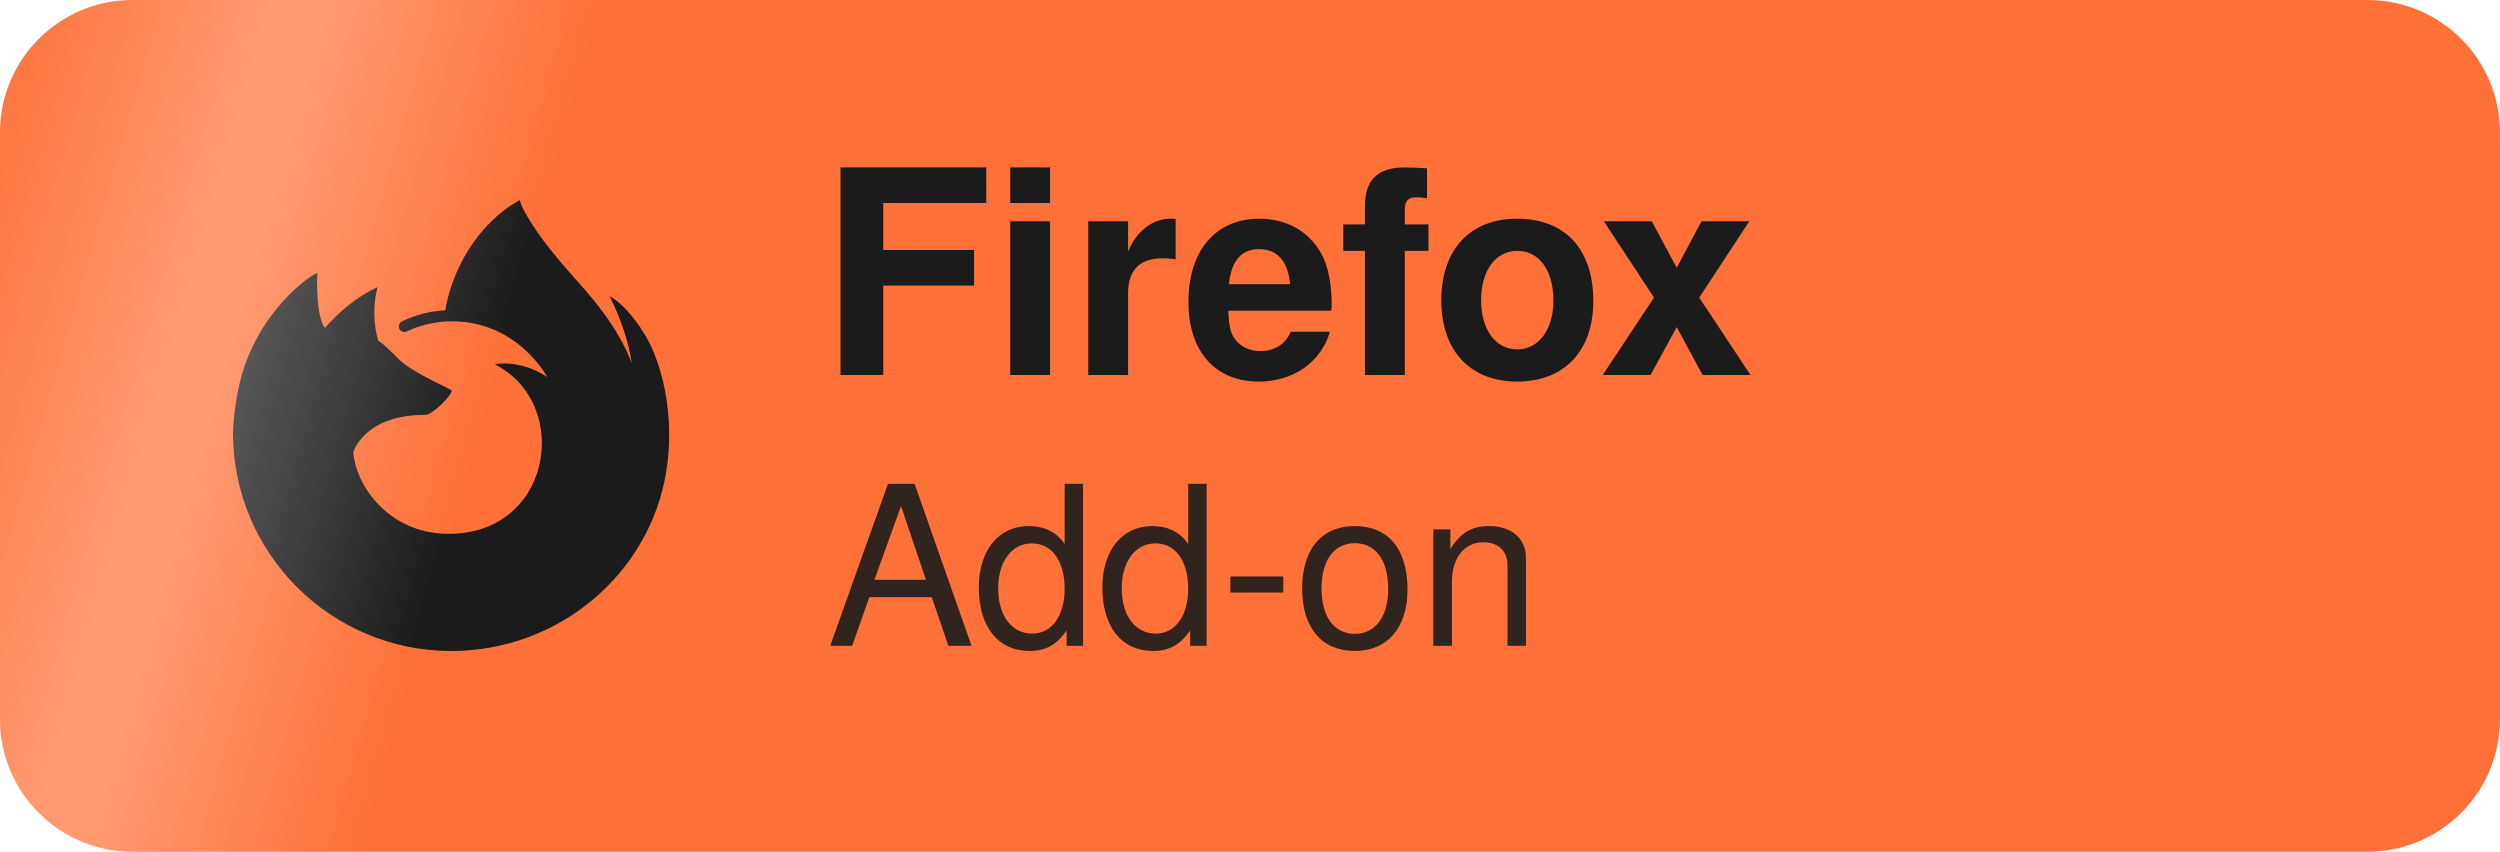
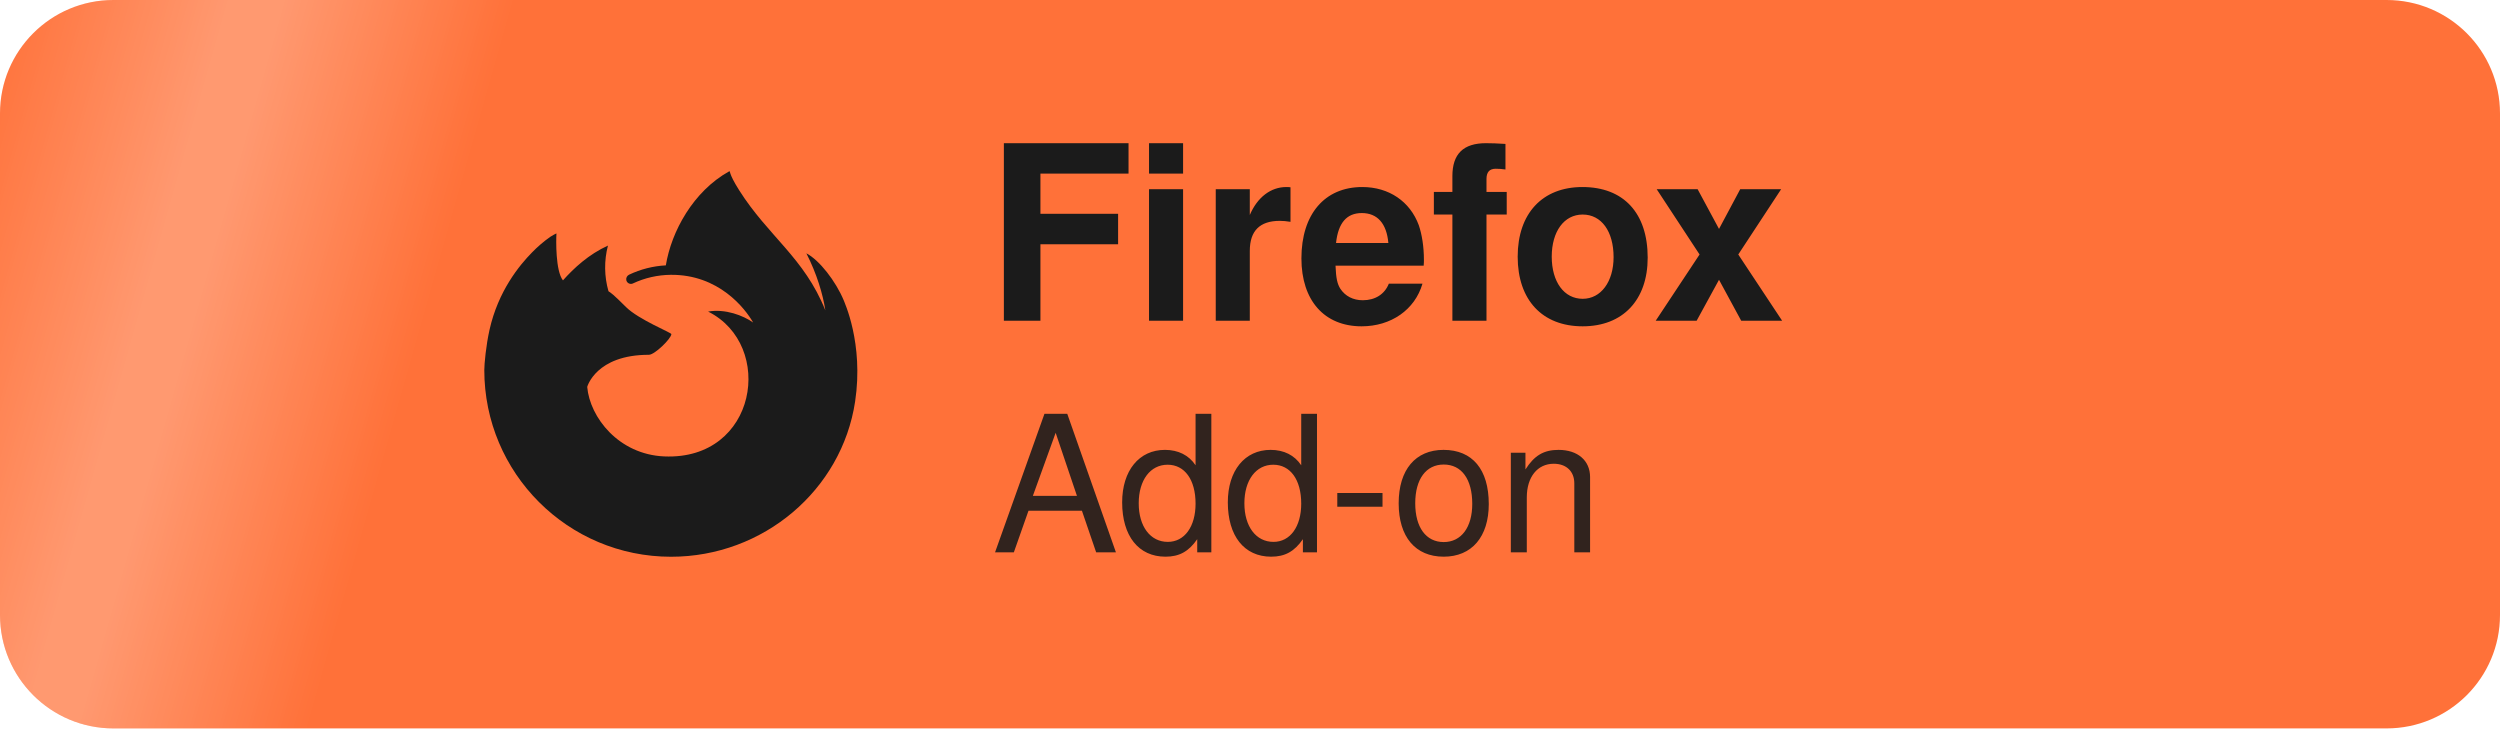
- <svg xmlns="http://www.w3.org/2000/svg" viewBox="0 0 720 245.3" width="720" height="245.3" role="img" aria-label="Install the Firefox add-on">
+ <svg xmlns="http://www.w3.org/2000/svg" viewBox="0 0 841.9 245.3" width="841.9" height="245.3" role="img" aria-label="Install the Firefox add-on">
  <defs>
    <clipPath id="edge">
-       <path d="M38.2,0 H681.8 A38.2,38.2 0 0 1 720,38.2 V207.1 A38.2,38.2 0 0 1 681.8,245.3 H38.2 A38.2,38.2 0 0 1 0,207.1 V38.2 A38.2,38.2 0 0 1 38.2,0 Z" />
+       <path d="M38.2,0 H803.7 A38.2,38.2 0 0 1 841.9,38.2 V207.1 A38.2,38.2 0 0 1 803.7,245.3 H38.2 A38.2,38.2 0 0 1 0,207.1 V38.2 A38.2,38.2 0 0 1 38.2,0 Z" />
    </clipPath>
    <linearGradient id="sheen" x1="0" y1="0" x2="1" y2="0">
      <stop offset="0" stop-color="#fff" stop-opacity="0" />
      <stop offset="0.45" stop-color="#fff" stop-opacity="0.28" />
      <stop offset="0.55" stop-color="#fff" stop-opacity="0.28" />
      <stop offset="1" stop-color="#fff" stop-opacity="0" />
    </linearGradient>
  </defs>
  <style>
    @keyframes pass {
-       0%       { transform: translateX(-278.2px); }
-       10.55%   { transform: translateX(998.2px); }
-       100%     { transform: translateX(998.2px); }
+       0%       { transform: translateX(-278.4px); }
+       9.82%   { transform: translateX(1120.3px); }
+       100%     { transform: translateX(1120.3px); }
    }
-     .band { animation: pass 9.206s linear 5.405s infinite backwards; }
+     .band { animation: pass 10.822s linear 6.930s infinite backwards; }
    @media (prefers-reduced-motion: reduce) {
      .band { animation: none; opacity: 0; }
    }
  </style>
-   <path d="M38.2,0 H681.8 A38.2,38.2 0 0 1 720,38.2 V207.1 A38.2,38.2 0 0 1 681.8,245.3 H38.2 A38.2,38.2 0 0 1 0,207.1 V38.2 A38.2,38.2 0 0 1 38.2,0 Z" fill="#ff7139" />
-   <g transform="translate(64.0 56.65) scale(0.25781)" fill="#1b1b1b">
+   <path d="M38.2,0 H803.7 A38.2,38.2 0 0 1 841.9,38.2 V207.1 A38.2,38.2 0 0 1 803.7,245.3 H38.2 A38.2,38.2 0 0 1 0,207.1 V38.2 A38.2,38.2 0 0 1 38.2,0 Z" fill="#ff7139" />
+   <g transform="translate(160.0 56.65) scale(0.25781)" fill="#1b1b1b">
    <path d="M130.22 127.548C130.38 127.558 130.3 127.558 130.22 127.548V127.548ZM481.64 172.898C471.03 147.398 449.56 119.898 432.7 111.168C446.42 138.058 454.37 165.048 457.4 185.168C457.405 185.306 457.422 185.443 457.45 185.578C429.87 116.828 383.098 89.109 344.9 28.748C329.908 5.058 333.976 3.518 331.82 4.088L331.7 4.158C284.99 30.111 256.365 82.529 249.12 126.898C232.503 127.771 216.219 131.895 201.19 139.035C199.838 139.649 198.736 140.706 198.066 142.031C197.396 143.356 197.199 144.87 197.506 146.323C197.7 147.162 198.068 147.951 198.586 148.639C199.103 149.327 199.76 149.899 200.512 150.318C201.264 150.737 202.096 150.993 202.954 151.071C203.811 151.148 204.676 151.045 205.491 150.768L206.011 150.558C221.511 143.255 238.408 139.393 255.541 139.238C318.369 138.669 352.698 183.262 363.161 201.528C350.161 192.378 326.811 183.338 304.341 187.248C392.081 231.108 368.541 381.784 246.951 376.448C187.487 373.838 149.881 325.467 146.421 285.648C146.421 285.648 157.671 243.698 227.041 243.698C234.541 243.698 255.971 222.778 256.371 216.698C256.281 214.698 213.836 197.822 197.281 181.518C188.434 172.805 184.229 168.611 180.511 165.458C178.499 163.75 176.392 162.158 174.201 160.688C168.638 141.231 168.399 120.638 173.51 101.058C148.45 112.468 128.96 130.508 114.8 146.428H114.68C105.01 134.178 105.68 93.778 106.25 85.348C106.13 84.818 99.022 89.016 98.1 89.658C89.534 95.71 81.553 102.55 74.26 110.088C57.969 126.688 30.128 160.242 18.76 211.318C14.224 231.701 12 255.739 12 263.618C12 398.318 121.21 507.508 255.92 507.508C376.56 507.508 478.939 420.281 496.35 304.888C507.922 228.192 481.64 173.82 481.64 172.898Z" />
  </g>
-   <text x="236" y="108" font-family="-apple-system, BlinkMacSystemFont, 'Segoe UI', Helvetica, Arial, sans-serif" font-size="82" font-weight="700" fill="#1b1b1b">Firefox</text>
-   <text x="238" y="186" font-family="-apple-system, BlinkMacSystemFont, 'Segoe UI', Helvetica, Arial, sans-serif" font-size="64" font-weight="400" fill="#1b1b1b" fill-opacity="0.9">Add-on</text>
+   <text x="332" y="108" font-family="-apple-system, BlinkMacSystemFont, 'Segoe UI', Helvetica, Arial, sans-serif" font-size="82" font-weight="700" fill="#1b1b1b">Firefox</text>
+   <text x="334" y="186" font-family="-apple-system, BlinkMacSystemFont, 'Segoe UI', Helvetica, Arial, sans-serif" font-size="64" font-weight="400" fill="#1b1b1b" fill-opacity="0.9">Add-on</text>
  <g clip-path="url(#edge)">
    <g class="band">
-       <rect x="0" y="-60" width="173.4" height="365.3" fill="url(#sheen)" transform="skewX(-16)" />
+       <rect x="0" y="-60" width="173.6" height="365.3" fill="url(#sheen)" transform="skewX(-16)" />
    </g>
  </g>
</svg>
